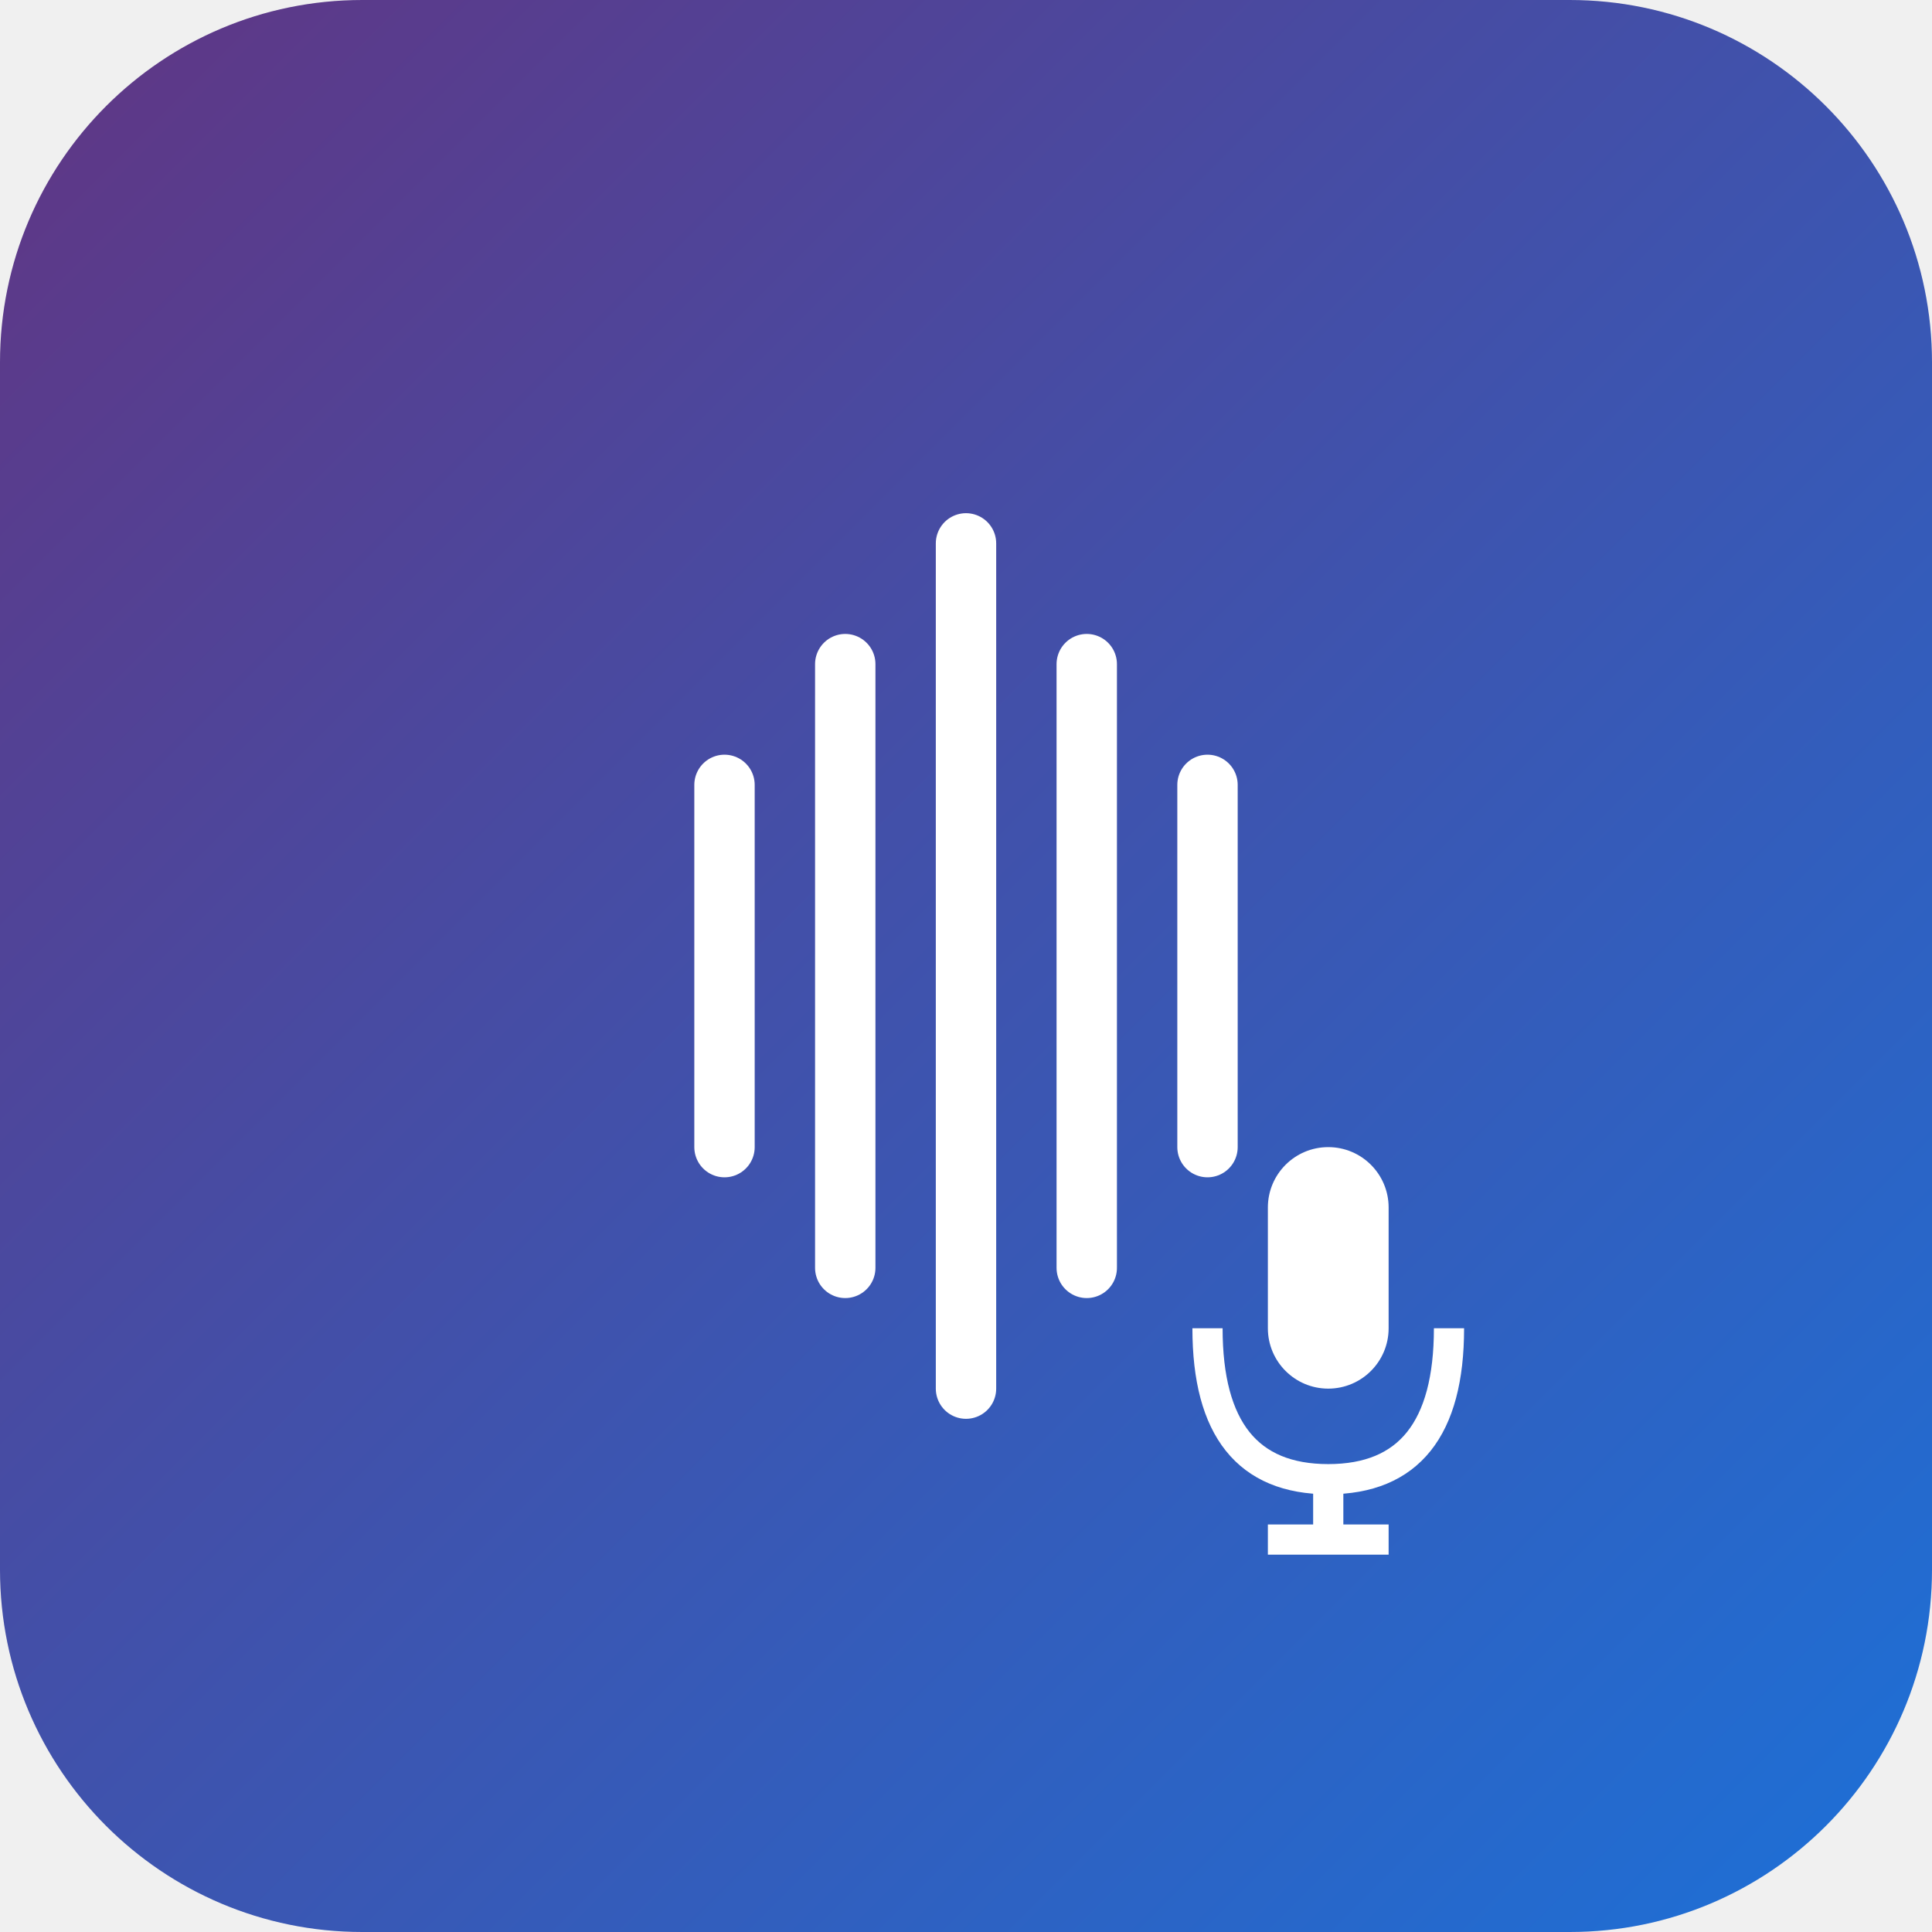
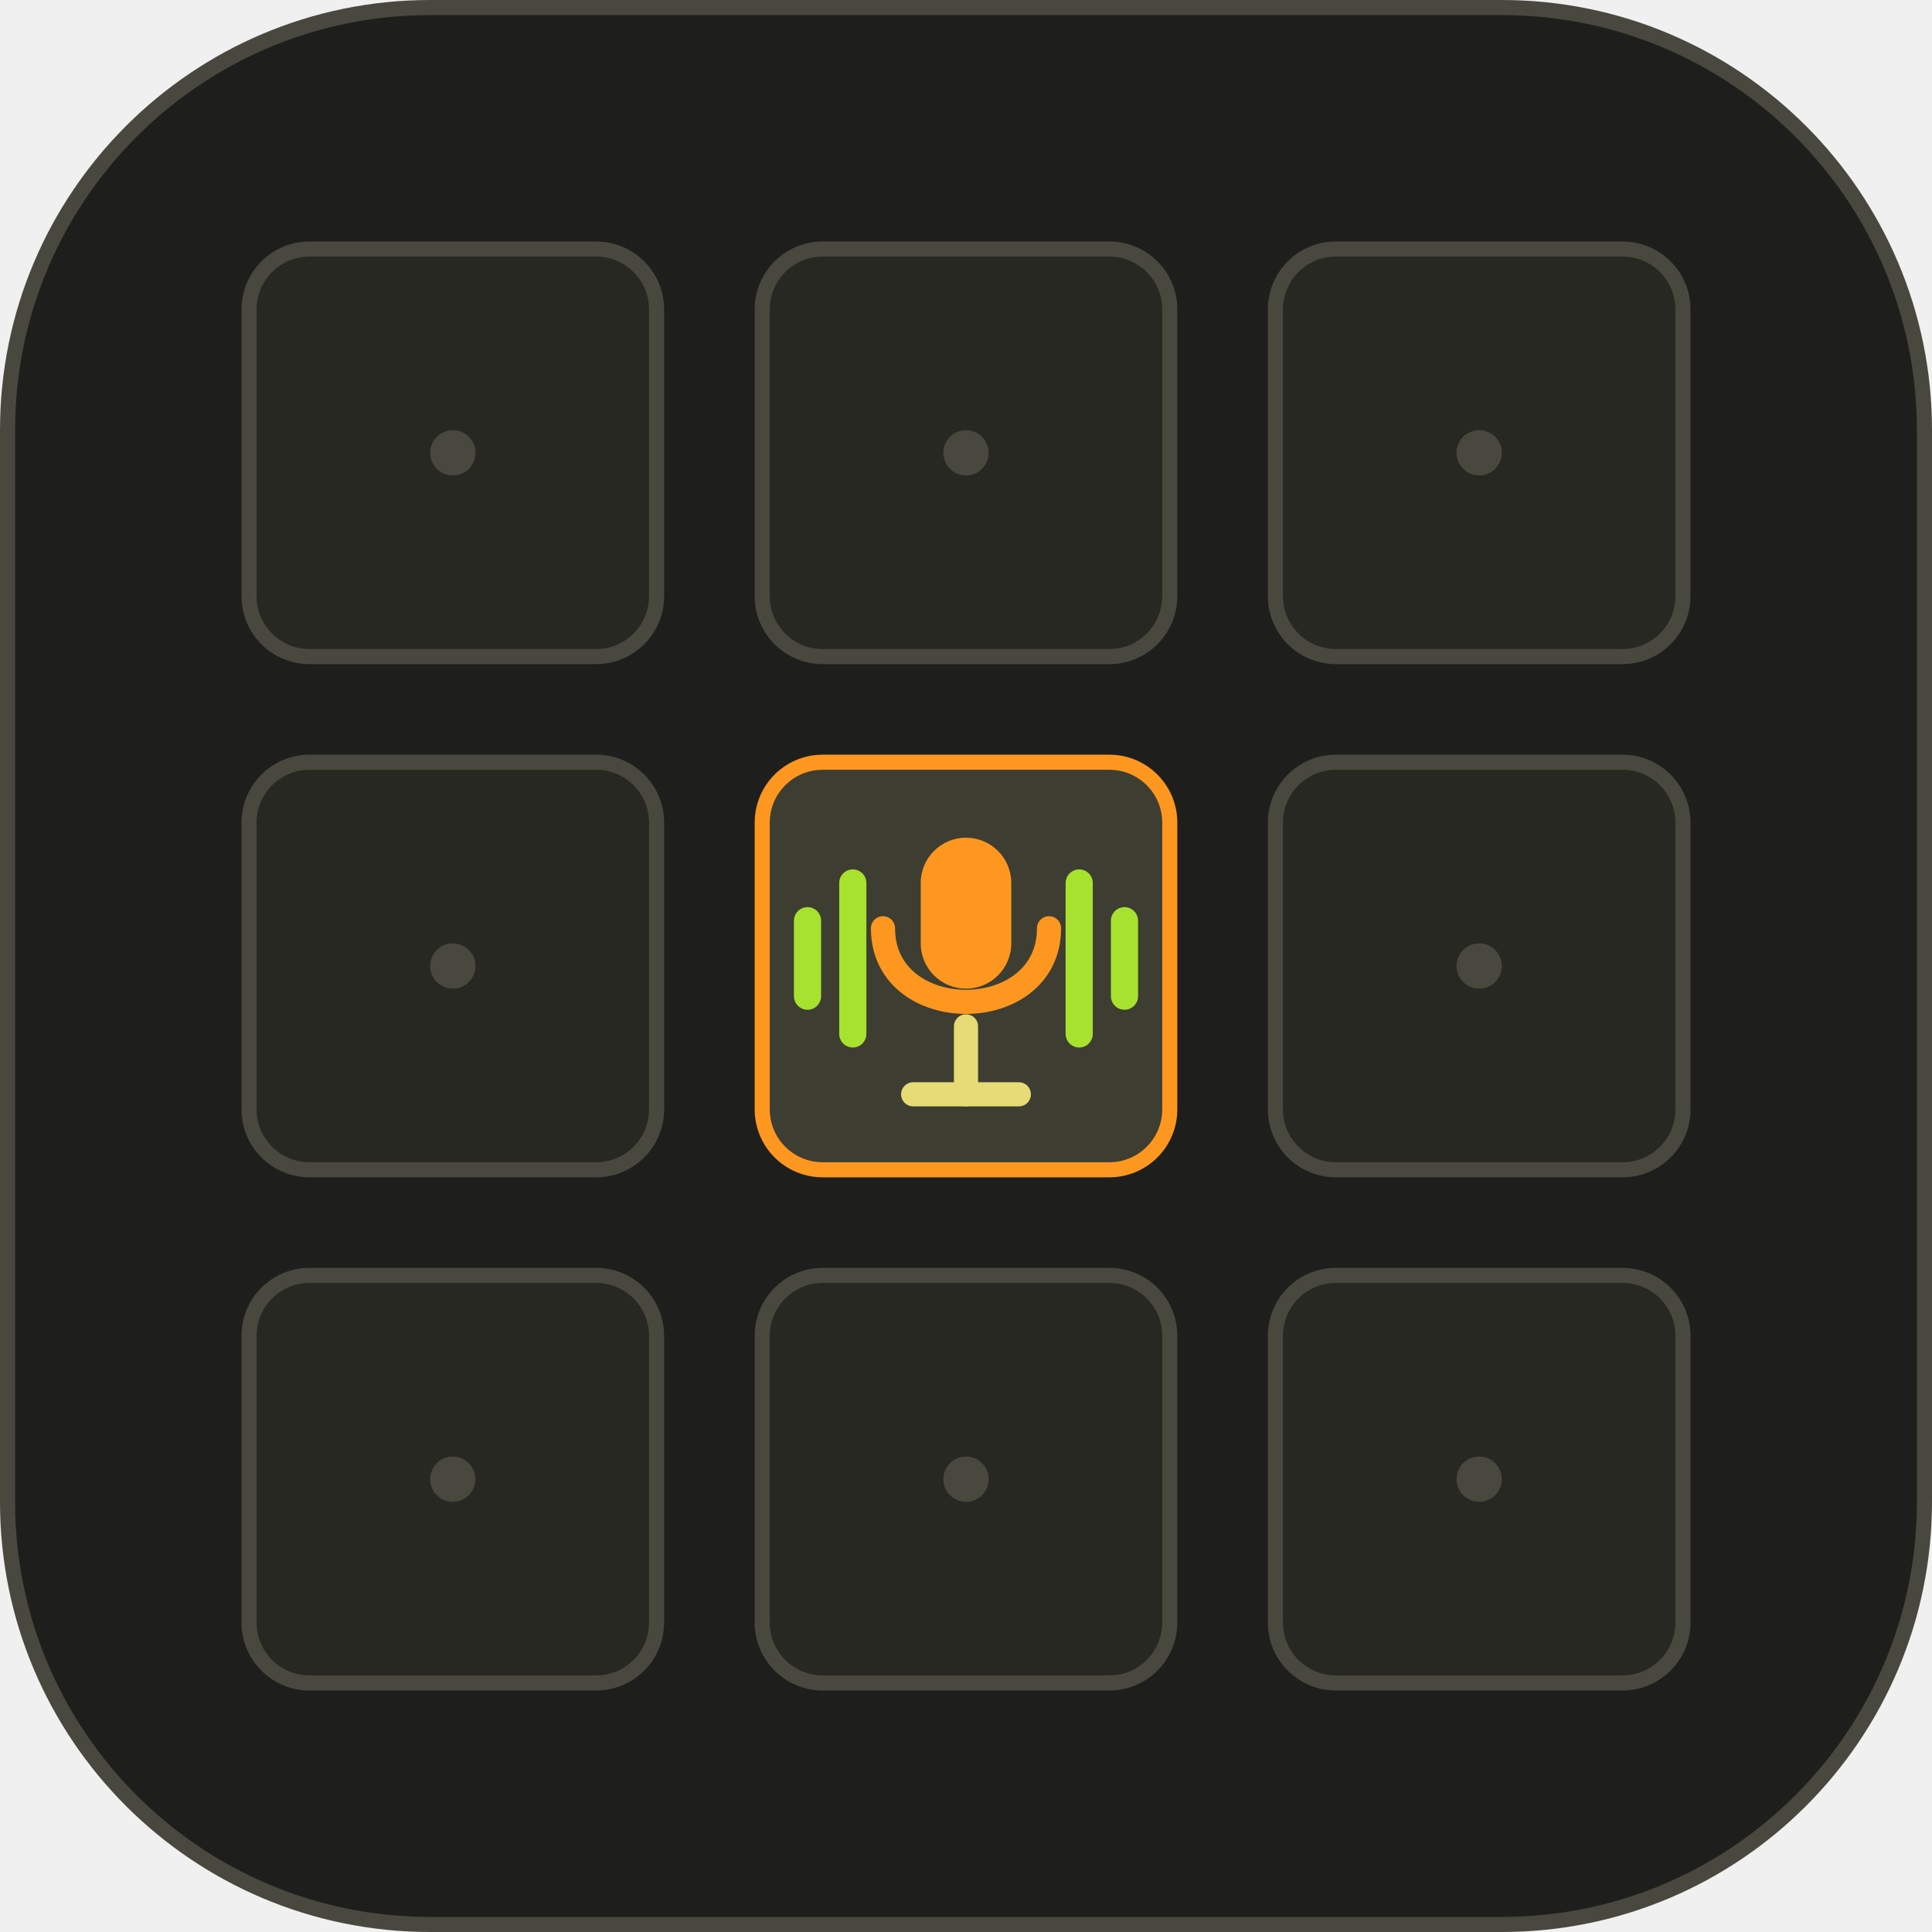
<svg xmlns="http://www.w3.org/2000/svg" viewBox="0 0 128 128" width="128" height="128">
-   <defs>
-     <linearGradient id="bg" x1="0%" y1="0%" x2="100%" y2="100%">
-       <stop offset="0%" style="stop-color:#613583" />
-       <stop offset="100%" style="stop-color:#1c71d8" />
-     </linearGradient>
-   </defs>
-   <rect width="128" height="128" rx="24" fill="url(#bg)" />
-   <g transform="translate(64,64)" fill="none" stroke="white" stroke-width="4" stroke-linecap="round">
-     <path d="M-8,-20 L-8,20" />
-     <path d="M0,-28 L0,28" />
-     <path d="M8,-20 L8,20" />
-     <path d="M-16,-12 L-16,12" />
-     <path d="M16,-12 L16,12" />
-   </g>
-   <g transform="translate(88,88)" fill="white">
-     <rect x="-4" y="-12" width="8" height="16" rx="4" />
-     <path d="M-8,0 Q-8,10 0,10 Q8,10 8,0" fill="none" stroke="white" stroke-width="2" />
-     <line x1="0" y1="10" x2="0" y2="14" stroke="white" stroke-width="2" />
-     <line x1="-4" y1="14" x2="4" y2="14" stroke="white" stroke-width="2" />
-   </g>
+   <rect x="0.5" y="0.5" width="127" height="127" rx="28" fill="#1E1F1C" stroke="#49483E" stroke-width="1" />
+   <rect x="16.5" y="16.5" width="27" height="27" rx="4" fill="#272822" stroke="#49483E" stroke-width="1" />
+   <rect x="50.5" y="16.5" width="27" height="27" rx="4" fill="#272822" stroke="#49483E" stroke-width="1" />
+   <rect x="84.5" y="16.5" width="27" height="27" rx="4" fill="#272822" stroke="#49483E" stroke-width="1" />
+   <rect x="16.5" y="50.5" width="27" height="27" rx="4" fill="#272822" stroke="#49483E" stroke-width="1" />
+   <rect x="50.5" y="50.5" width="27" height="27" rx="4" fill="#3E3D32" stroke="#FD971F" stroke-width="1" />
+   <rect x="84.5" y="50.5" width="27" height="27" rx="4" fill="#272822" stroke="#49483E" stroke-width="1" />
+   <rect x="16.5" y="84.5" width="27" height="27" rx="4" fill="#272822" stroke="#49483E" stroke-width="1" />
+   <rect x="50.5" y="84.5" width="27" height="27" rx="4" fill="#272822" stroke="#49483E" stroke-width="1" />
+   <rect x="84.5" y="84.5" width="27" height="27" rx="4" fill="#272822" stroke="#49483E" stroke-width="1" />
+   <circle cx="30" cy="30" r="1.5" fill="#49483E" />
+   <circle cx="64" cy="30" r="1.5" fill="#49483E" />
+   <circle cx="98" cy="30" r="1.5" fill="#49483E" />
+   <circle cx="30" cy="64" r="1.5" fill="#49483E" />
+   <circle cx="98" cy="64" r="1.5" fill="#49483E" />
+   <circle cx="30" cy="98" r="1.5" fill="#49483E" />
+   <circle cx="64" cy="98" r="1.5" fill="#49483E" />
+   <circle cx="98" cy="98" r="1.5" fill="#49483E" />
+   <line x1="53.5" y1="61" x2="53.5" y2="66" stroke="#A6E22E" stroke-width="1.8" stroke-linecap="round" />
+   <line x1="56.5" y1="58.5" x2="56.5" y2="68.5" stroke="#A6E22E" stroke-width="1.8" stroke-linecap="round" />
+   <line x1="71.5" y1="58.5" x2="71.5" y2="68.5" stroke="#A6E22E" stroke-width="1.8" stroke-linecap="round" />
+   <line x1="74.5" y1="61" x2="74.5" y2="66" stroke="#A6E22E" stroke-width="1.8" stroke-linecap="round" />
+   <rect x="61" y="55.5" width="6" height="10" rx="3" fill="#FD971F" />
+   <path d="M 58.5 61.5 C 58.5 68 69.5 68 69.5 61.5" fill="none" stroke="#FD971F" stroke-width="1.6" stroke-linecap="round" />
+   <line x1="64" y1="68" x2="64" y2="72.5" stroke="#E6DB74" stroke-width="1.6" stroke-linecap="round" />
+   <line x1="60.5" y1="72.5" x2="67.5" y2="72.5" stroke="#E6DB74" stroke-width="1.6" stroke-linecap="round" />
</svg>
